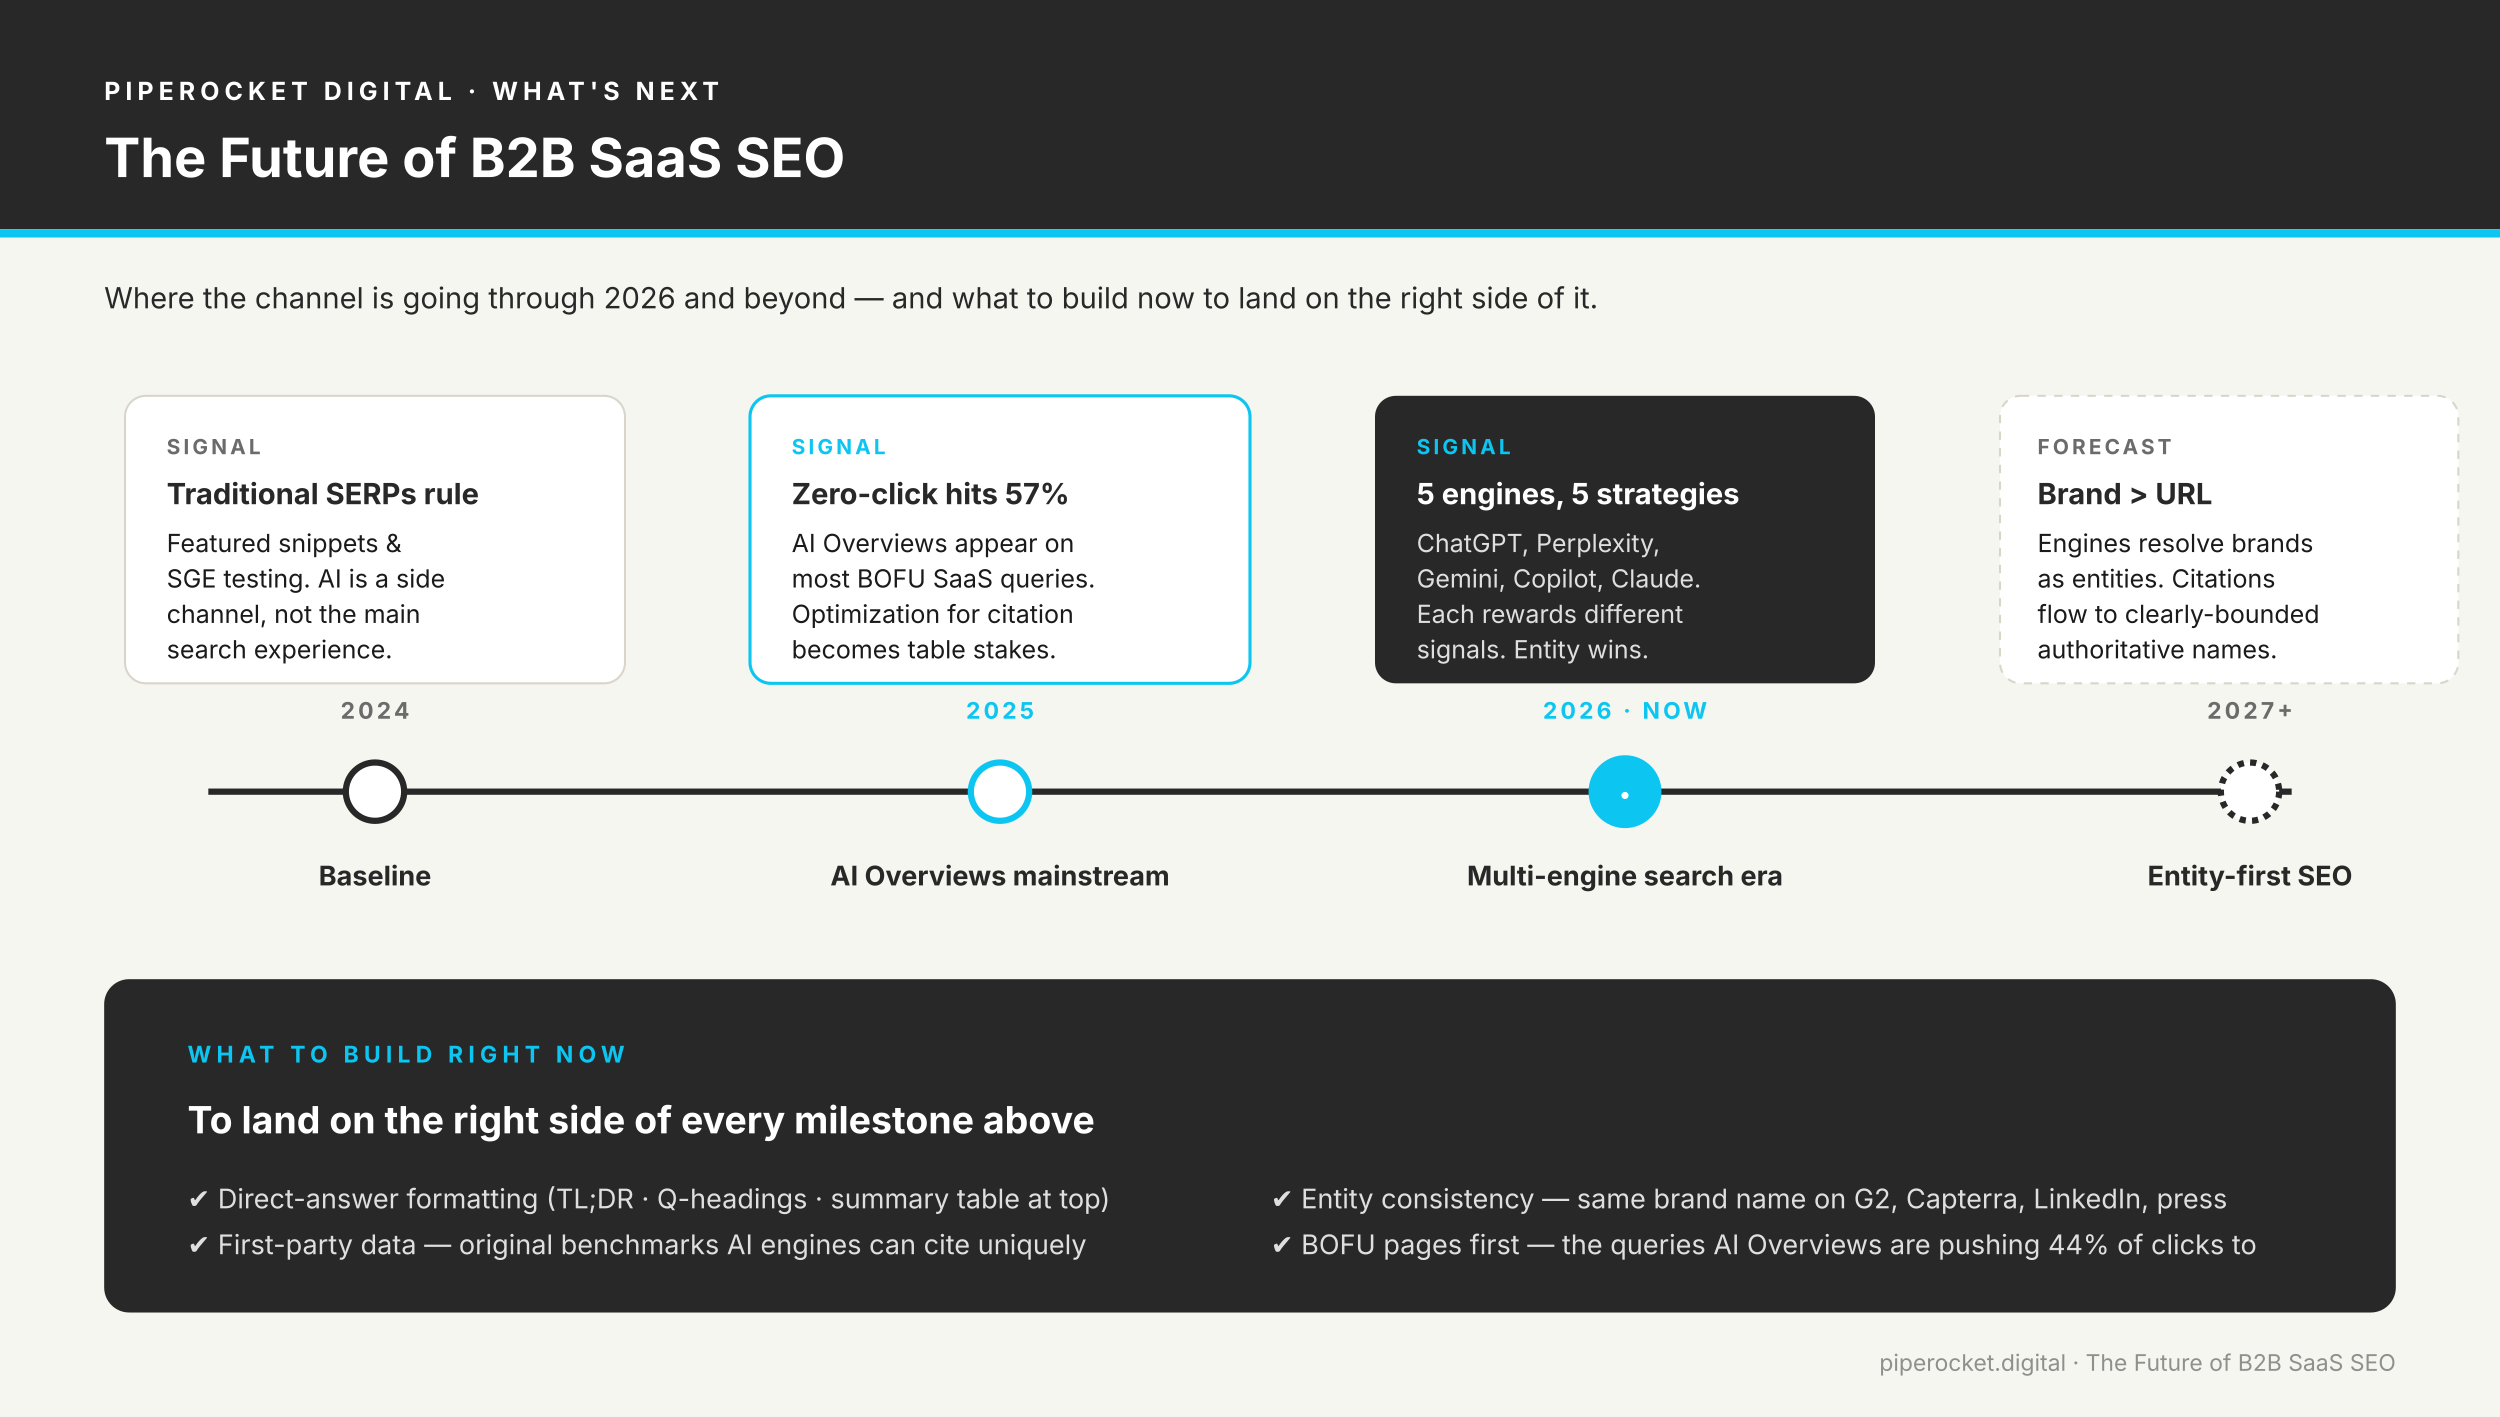
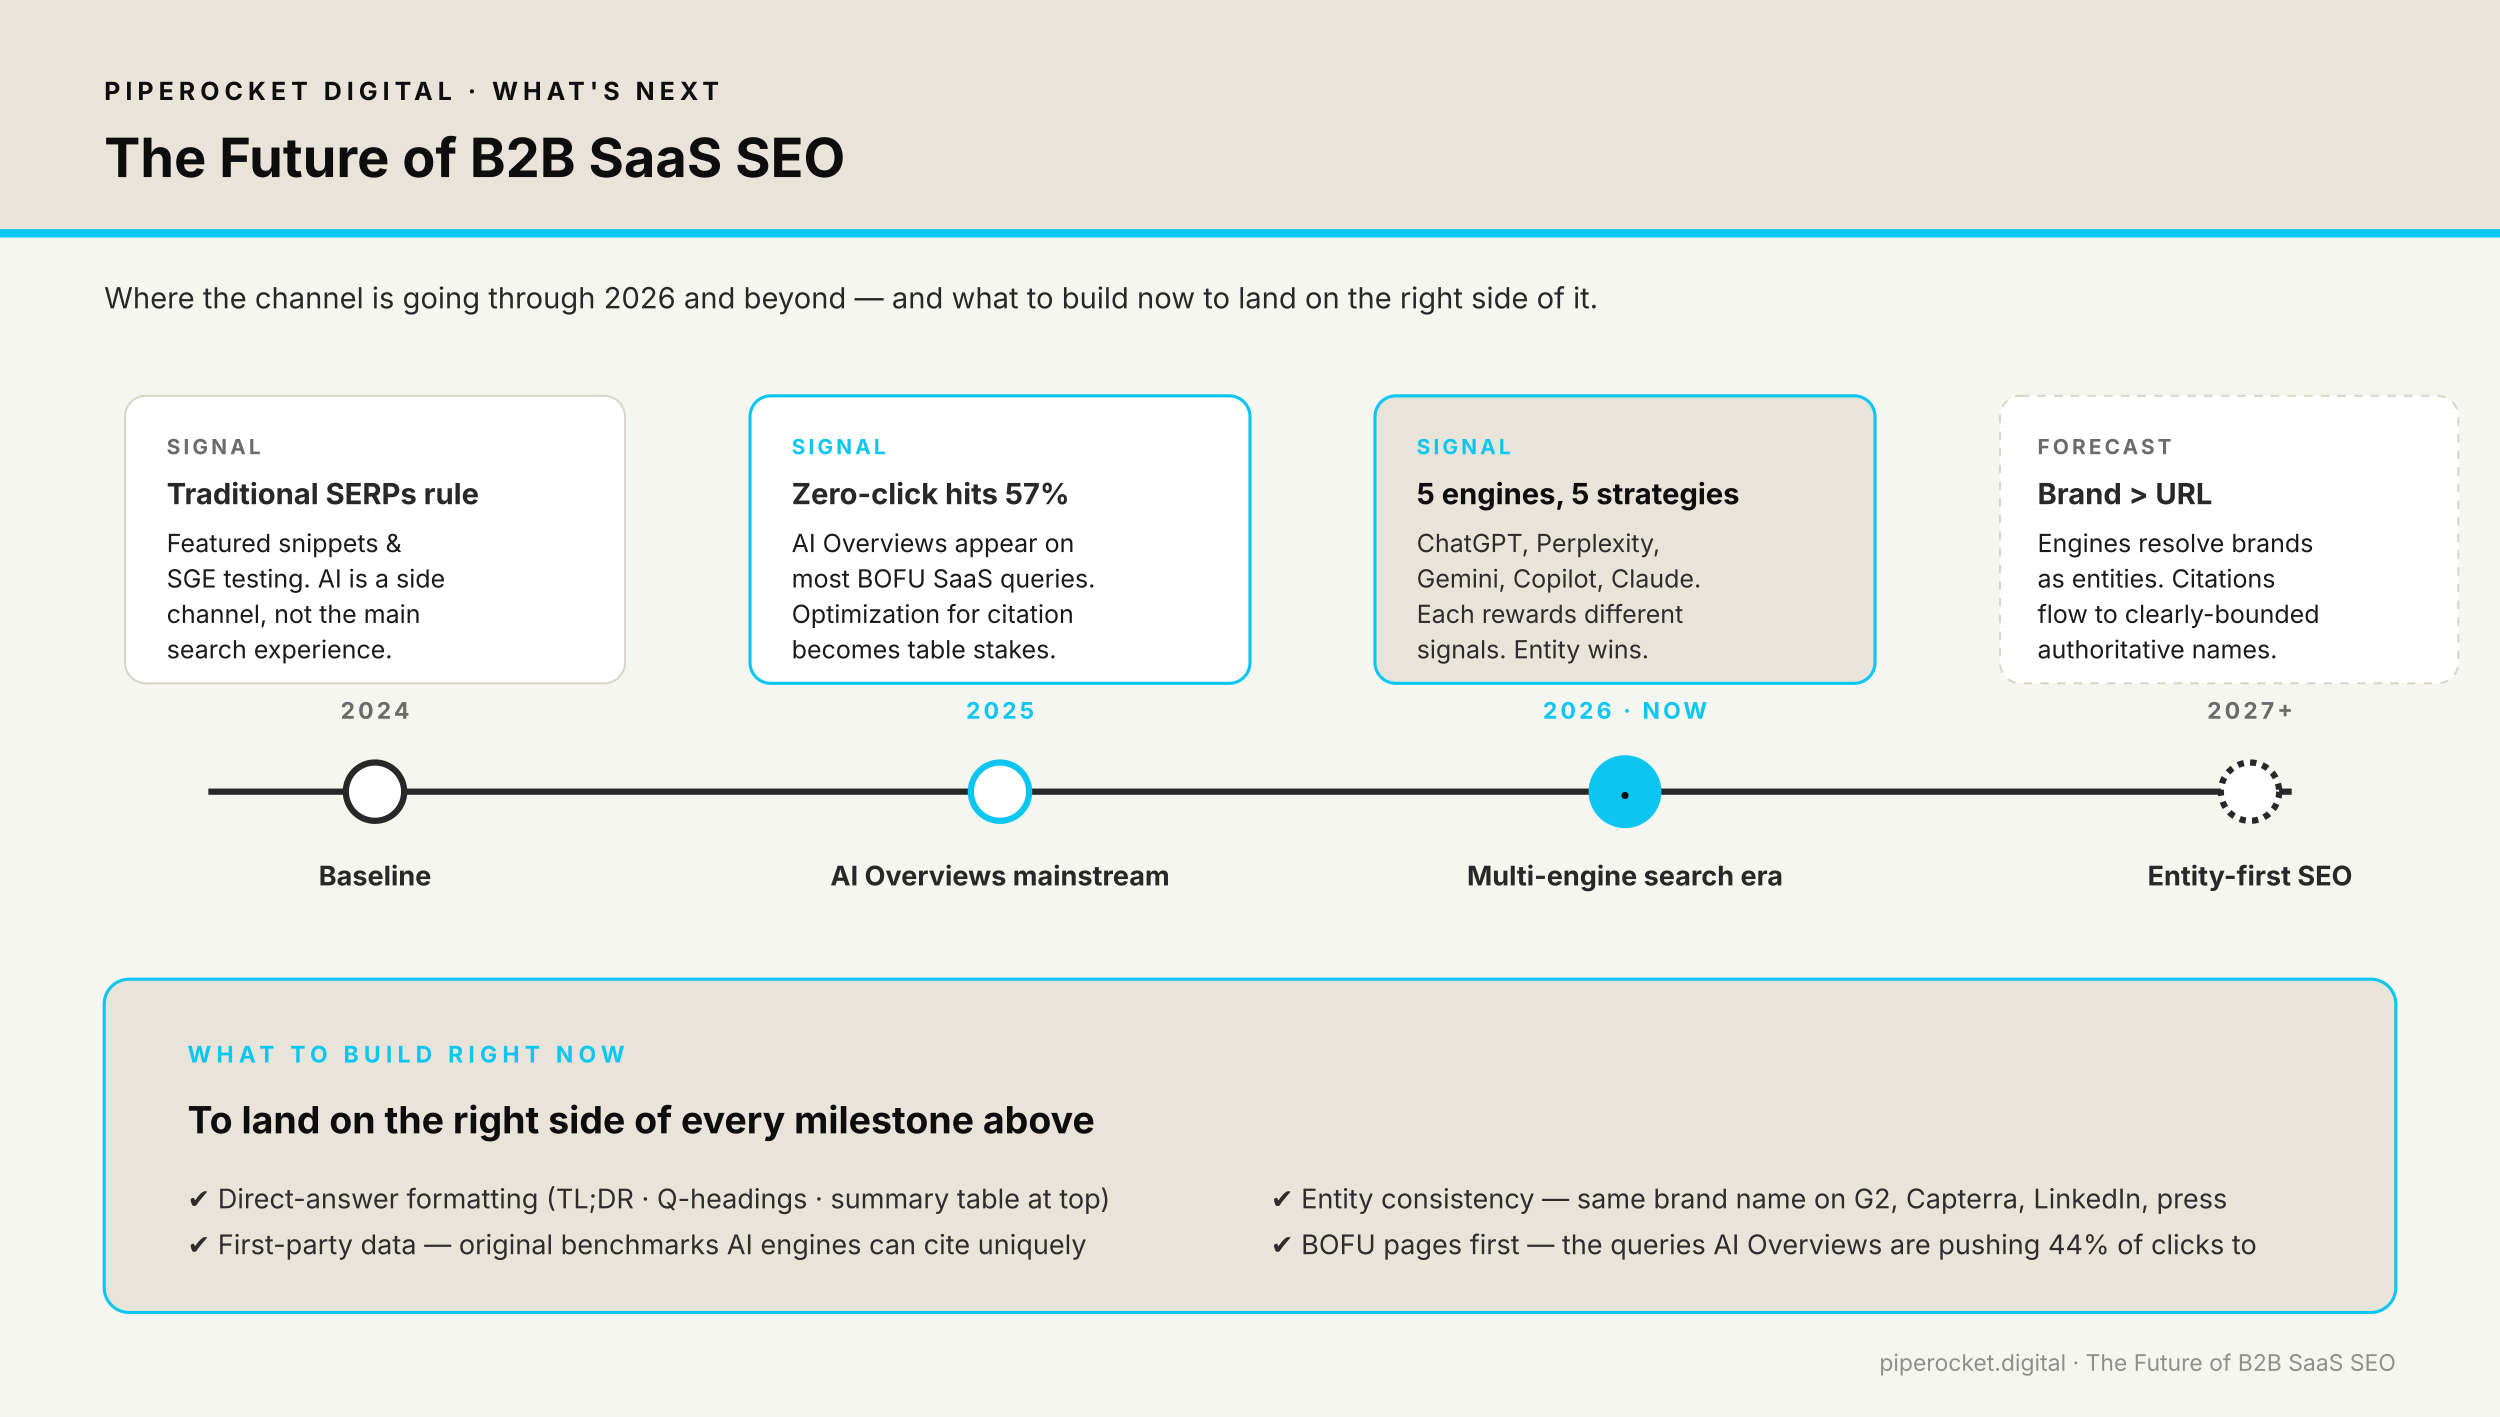
<svg xmlns="http://www.w3.org/2000/svg" viewBox="0 0 1200 680" role="img" aria-labelledby="title-t desc-t" font-family="Inter, -apple-system, BlinkMacSystemFont, 'Segoe UI', Arial, sans-serif">
  <rect width="1200" height="680" fill="#F6F6F1" />
-   <rect x="0" y="0" width="1200" height="110" fill="#282828" />
-   <text x="50" y="48" fill="#ffffff" font-size="12" font-weight="700" letter-spacing="2.4">PIPEROCKET DIGITAL · WHAT'S NEXT</text>
-   <text x="50" y="85" fill="#ffffff" font-size="26" font-weight="700">The Future of B2B SaaS SEO</text>
+   <rect x="0" y="0" width="1200" height="110" fill="#E8E4DA" />
+   <text x="50" y="48" fill="#0D0D0D" font-size="12" font-weight="700" letter-spacing="2.4">PIPEROCKET DIGITAL · WHAT'S NEXT</text>
+   <text x="50" y="85" fill="#0D0D0D" font-size="26" font-weight="700">The Future of B2B SaaS SEO</text>
  <rect x="0" y="110" width="1200" height="4" fill="#0CC6F1" />
  <text x="50" y="148" fill="#282828" font-size="14">Where the channel is going through 2026 and beyond — and what to build now to land on the right side of it.</text>
  <line x1="100" y1="380" x2="1100" y2="380" stroke="#282828" stroke-width="3" />
  <g>
    <circle cx="180" cy="380" r="14" fill="#ffffff" stroke="#282828" stroke-width="3" />
    <text x="180" y="345" fill="#6B6B6B" font-size="11" font-weight="700" letter-spacing="1.5" text-anchor="middle">2024</text>
    <text x="180" y="425" fill="#282828" font-size="13" font-weight="700" text-anchor="middle">Baseline</text>
    <rect x="60" y="190" width="240" height="138" rx="10" fill="#ffffff" stroke="#D9D5C9" />
    <text x="80" y="218" fill="#6B6B6B" font-size="10" font-weight="700" letter-spacing="1.5">SIGNAL</text>
    <text x="80" y="242" fill="#282828" font-size="14" font-weight="700">Traditional SERPs rule</text>
    <text x="80" y="265" fill="#1A1A1A" font-size="12">Featured snippets &amp;</text>
    <text x="80" y="282" fill="#1A1A1A" font-size="12">SGE testing. AI is a side</text>
    <text x="80" y="299" fill="#1A1A1A" font-size="12">channel, not the main</text>
    <text x="80" y="316" fill="#1A1A1A" font-size="12">search experience.</text>
  </g>
  <g>
    <circle cx="480" cy="380" r="14" fill="#ffffff" stroke="#0CC6F1" stroke-width="3" />
    <text x="480" y="345" fill="#0CC6F1" font-size="11" font-weight="700" letter-spacing="1.5" text-anchor="middle">2025</text>
    <text x="480" y="425" fill="#282828" font-size="13" font-weight="700" text-anchor="middle">AI Overviews mainstream</text>
    <rect x="360" y="190" width="240" height="138" rx="10" fill="#ffffff" stroke="#0CC6F1" stroke-width="1.5" />
    <text x="380" y="218" fill="#0CC6F1" font-size="10" font-weight="700" letter-spacing="1.5">SIGNAL</text>
    <text x="380" y="242" fill="#282828" font-size="14" font-weight="700">Zero-click hits 57%</text>
    <text x="380" y="265" fill="#1A1A1A" font-size="12">AI Overviews appear on</text>
    <text x="380" y="282" fill="#1A1A1A" font-size="12">most BOFU SaaS queries.</text>
    <text x="380" y="299" fill="#1A1A1A" font-size="12">Optimization for citation</text>
    <text x="380" y="316" fill="#1A1A1A" font-size="12">becomes table stakes.</text>
  </g>
  <g>
    <circle cx="780" cy="380" r="16" fill="#0CC6F1" stroke="#0CC6F1" stroke-width="3" />
-     <text x="780" cy="380" y="385" fill="#ffffff" font-size="11" font-weight="700" text-anchor="middle">•</text>
+     <text x="780" cy="380" y="385" fill="#0D0D0D" font-size="11" font-weight="700" text-anchor="middle">•</text>
    <text x="780" y="345" fill="#0CC6F1" font-size="11" font-weight="700" letter-spacing="1.5" text-anchor="middle">2026 · NOW</text>
    <text x="780" y="425" fill="#282828" font-size="13" font-weight="700" text-anchor="middle">Multi-engine search era</text>
-     <rect x="660" y="190" width="240" height="138" rx="10" fill="#282828" />
+     <rect x="660" y="190" width="240" height="138" rx="10" fill="#E8E4DA" stroke="#0CC6F1" stroke-width="1.5" />
    <text x="680" y="218" fill="#0CC6F1" font-size="10" font-weight="700" letter-spacing="1.5">SIGNAL</text>
-     <text x="680" y="242" fill="#ffffff" font-size="14" font-weight="700">5 engines, 5 strategies</text>
-     <text x="680" y="265" fill="rgba(255,255,255,0.85)" font-size="12">ChatGPT, Perplexity,</text>
-     <text x="680" y="282" fill="rgba(255,255,255,0.85)" font-size="12">Gemini, Copilot, Claude.</text>
-     <text x="680" y="299" fill="rgba(255,255,255,0.85)" font-size="12">Each rewards different</text>
-     <text x="680" y="316" fill="rgba(255,255,255,0.85)" font-size="12">signals. Entity wins.</text>
+     <text x="680" y="242" fill="#0D0D0D" font-size="14" font-weight="700">5 engines, 5 strategies</text>
+     <text x="680" y="265" fill="rgba(13, 13, 13, 0.85)" font-size="12">ChatGPT, Perplexity,</text>
+     <text x="680" y="282" fill="rgba(13, 13, 13, 0.85)" font-size="12">Gemini, Copilot, Claude.</text>
+     <text x="680" y="299" fill="rgba(13, 13, 13, 0.85)" font-size="12">Each rewards different</text>
+     <text x="680" y="316" fill="rgba(13, 13, 13, 0.85)" font-size="12">signals. Entity wins.</text>
  </g>
  <g>
    <circle cx="1080" cy="380" r="14" fill="#ffffff" stroke="#282828" stroke-width="3" stroke-dasharray="3,3" />
    <text x="1080" y="345" fill="#6B6B6B" font-size="11" font-weight="700" letter-spacing="1.5" text-anchor="middle">2027+</text>
    <text x="1080" y="425" fill="#282828" font-size="13" font-weight="700" text-anchor="middle">Entity-first SEO</text>
    <rect x="960" y="190" width="220" height="138" rx="10" fill="#ffffff" stroke="#D9D5C9" stroke-dasharray="4,4" />
    <text x="978" y="218" fill="#6B6B6B" font-size="10" font-weight="700" letter-spacing="1.5">FORECAST</text>
    <text x="978" y="242" fill="#282828" font-size="14" font-weight="700">Brand &gt; URL</text>
    <text x="978" y="265" fill="#1A1A1A" font-size="12">Engines resolve brands</text>
    <text x="978" y="282" fill="#1A1A1A" font-size="12">as entities. Citations</text>
    <text x="978" y="299" fill="#1A1A1A" font-size="12">flow to clearly-bounded</text>
    <text x="978" y="316" fill="#1A1A1A" font-size="12">authoritative names.</text>
  </g>
  <g transform="translate(50, 470)">
-     <rect width="1100" height="160" rx="12" fill="#282828" />
+     <rect width="1100" height="160" rx="12" fill="#E8E4DA" stroke="#0CC6F1" stroke-width="1.5" />
    <text x="40" y="40" fill="#0CC6F1" font-size="11" font-weight="700" letter-spacing="2.5">WHAT TO BUILD RIGHT NOW</text>
-     <text x="40" y="74" fill="#ffffff" font-size="18" font-weight="700">To land on the right side of every milestone above</text>
-     <text x="40" y="110" fill="rgba(255,255,255,0.85)" font-size="13">✔ Direct-answer formatting (TL;DR · Q-headings · summary table at top)</text>
-     <text x="40" y="132" fill="rgba(255,255,255,0.85)" font-size="13">✔ First-party data — original benchmarks AI engines can cite uniquely</text>
-     <text x="560" y="110" fill="rgba(255,255,255,0.85)" font-size="13">✔ Entity consistency — same brand name on G2, Capterra, LinkedIn, press</text>
-     <text x="560" y="132" fill="rgba(255,255,255,0.85)" font-size="13">✔ BOFU pages first — the queries AI Overviews are pushing 44% of clicks to</text>
+     <text x="40" y="74" fill="#0D0D0D" font-size="18" font-weight="700">To land on the right side of every milestone above</text>
+     <text x="40" y="110" fill="rgba(13, 13, 13, 0.85)" font-size="13">✔ Direct-answer formatting (TL;DR · Q-headings · summary table at top)</text>
+     <text x="40" y="132" fill="rgba(13, 13, 13, 0.85)" font-size="13">✔ First-party data — original benchmarks AI engines can cite uniquely</text>
+     <text x="560" y="110" fill="rgba(13, 13, 13, 0.85)" font-size="13">✔ Entity consistency — same brand name on G2, Capterra, LinkedIn, press</text>
+     <text x="560" y="132" fill="rgba(13, 13, 13, 0.85)" font-size="13">✔ BOFU pages first — the queries AI Overviews are pushing 44% of clicks to</text>
  </g>
  <text x="1150" y="658" fill="rgba(40,40,40,0.5)" font-size="11" text-anchor="end">piperocket.digital · The Future of B2B SaaS SEO</text>
</svg>
